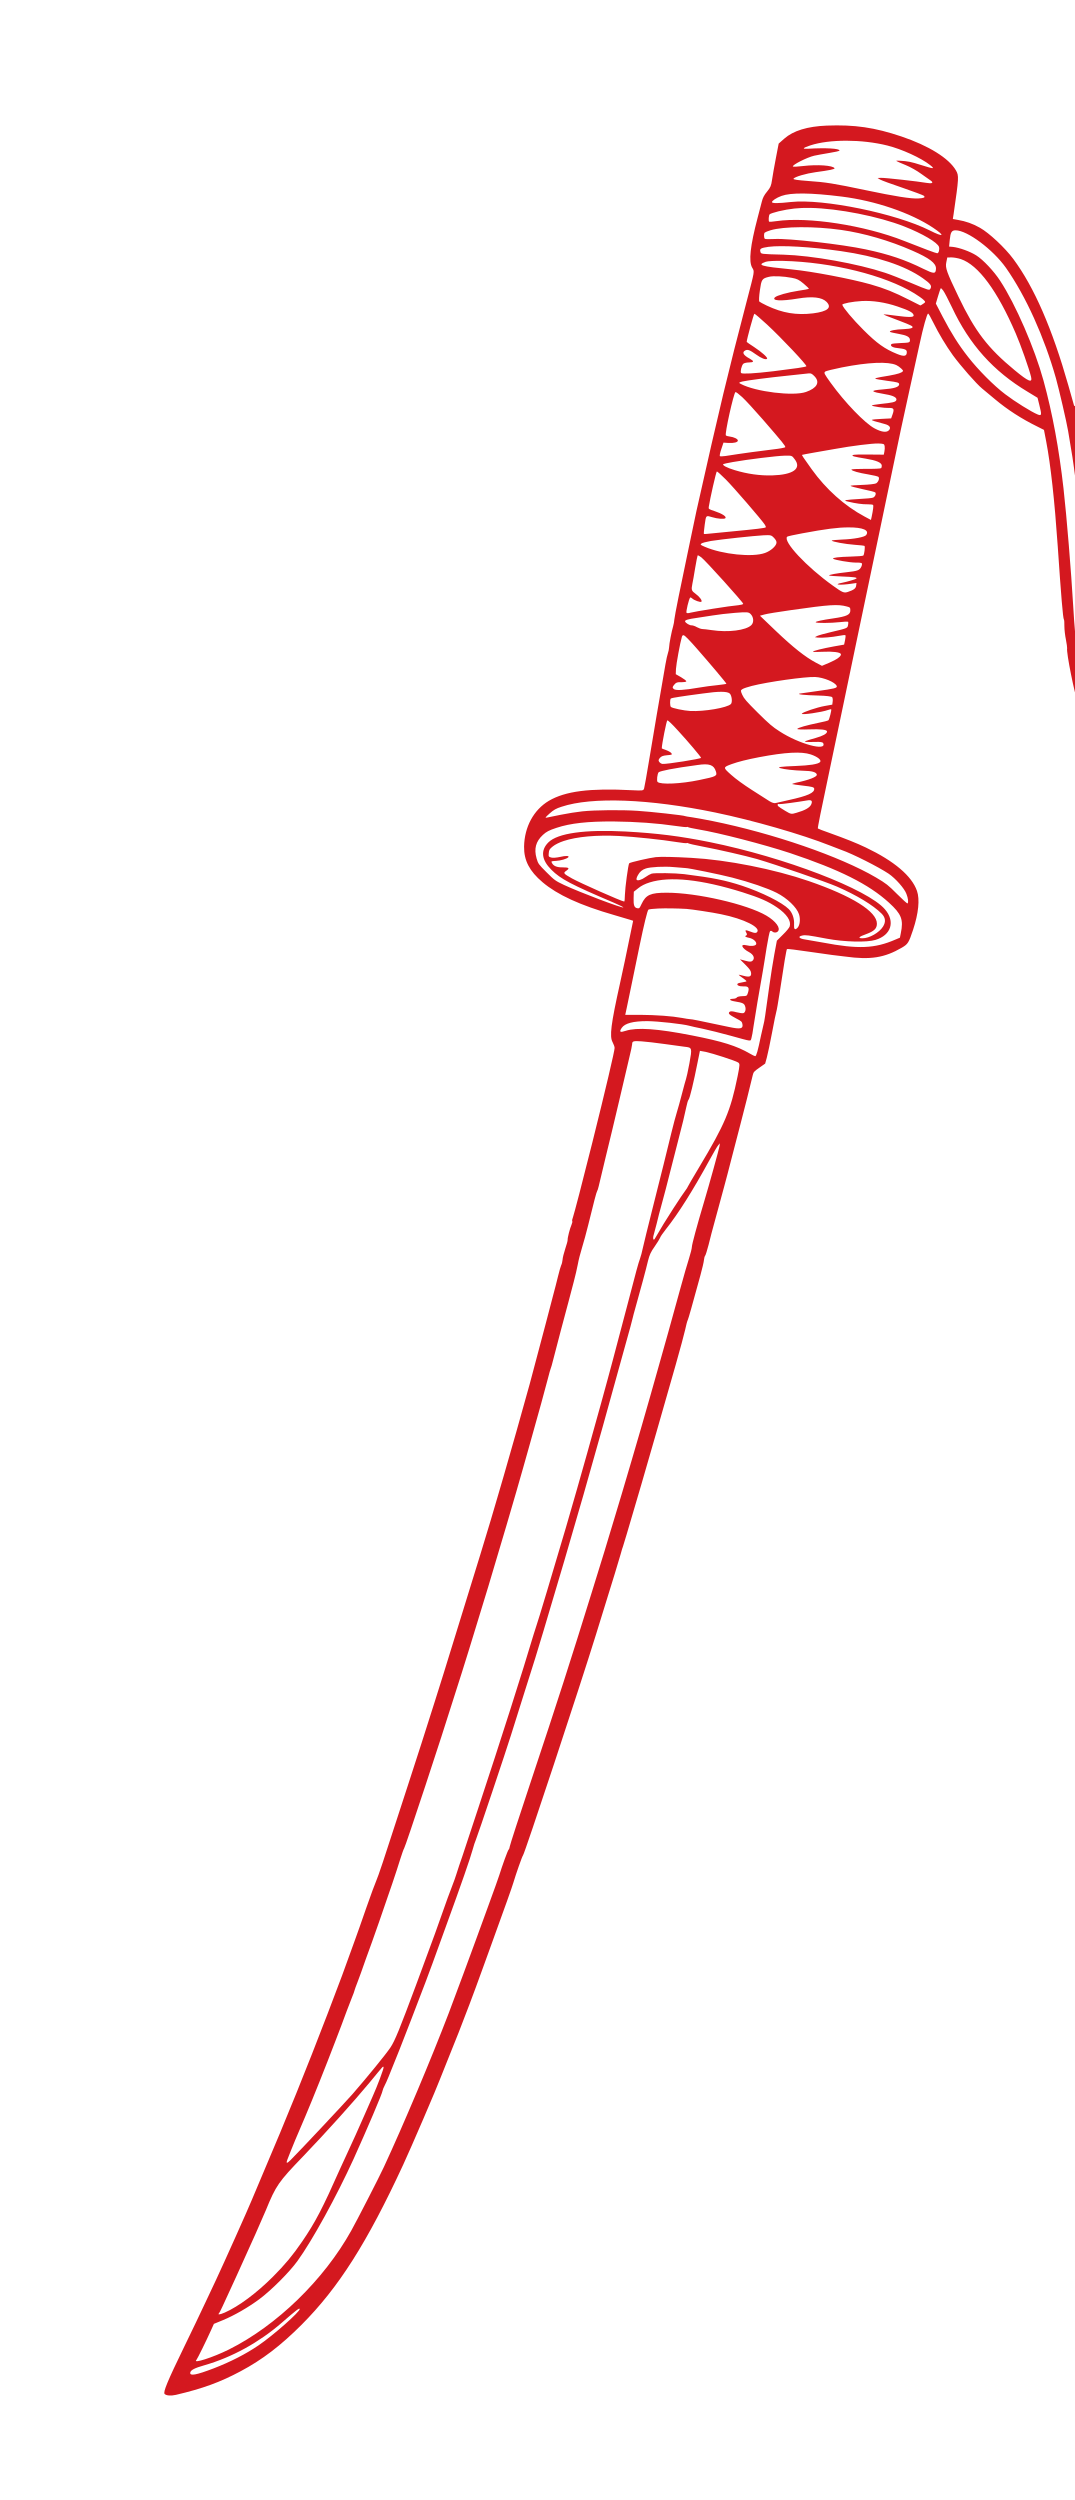
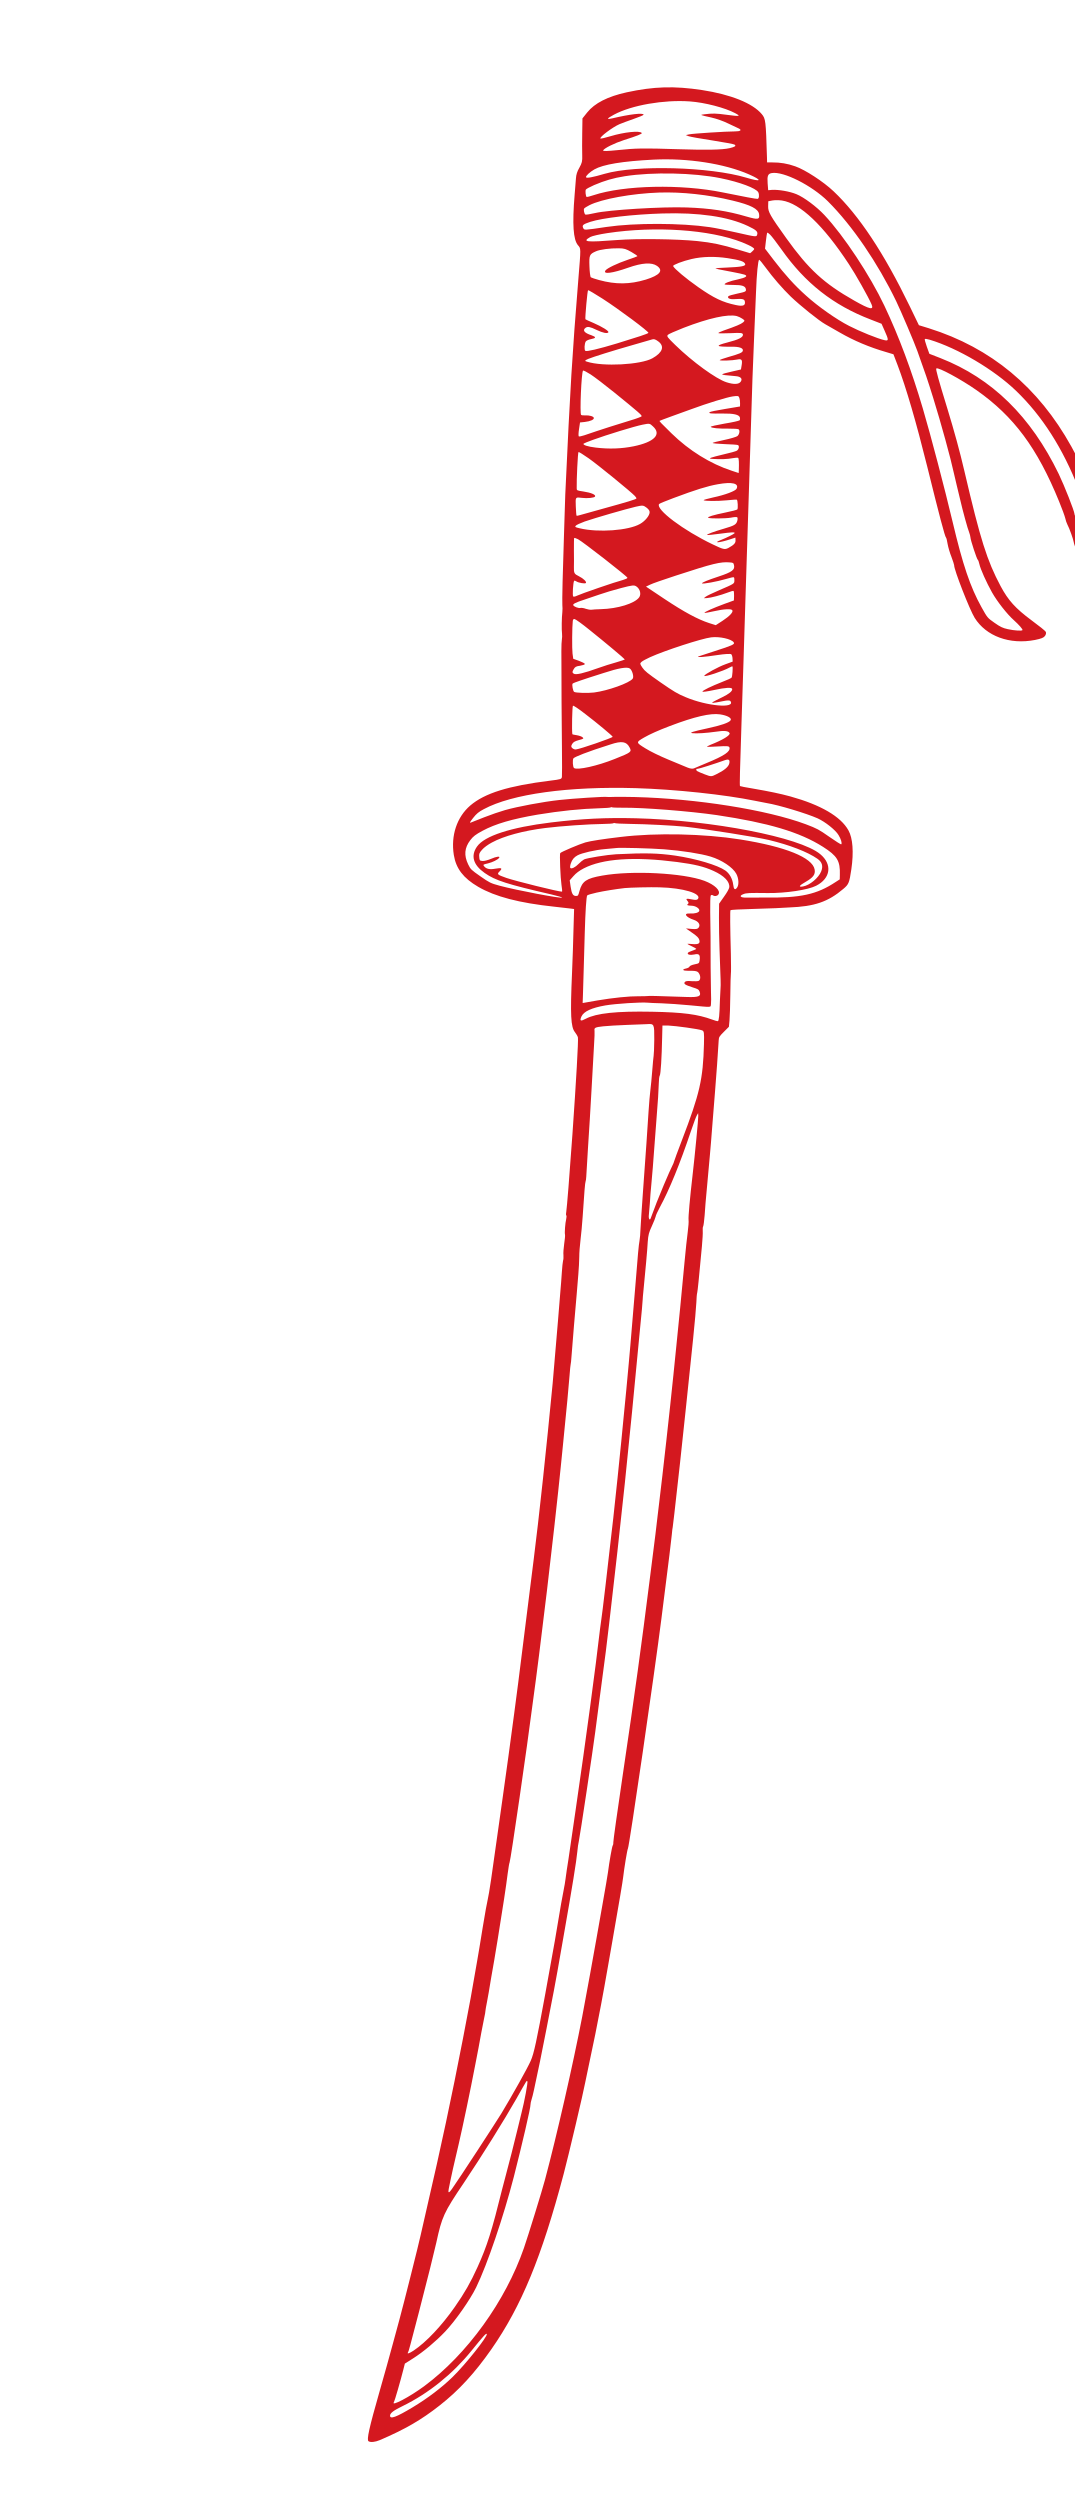
<svg xmlns="http://www.w3.org/2000/svg" version="1.0" viewBox="668 -635 1136 2642" preserveAspectRatio="xMidYMid meet">
-   <g transform="rotate(-45, 1235.0, 688.5)">
+   <g transform="rotate(-55, 1235.0, 688.5)">
    <g transform="translate(0,1377) scale(0.1,-0.1)" fill="#d4181f" stroke="none">
      <path d="M22315 13273 c-71 -48 -157 -108 -190 -133 -52 -39 -68 -45 -125 -51 -47 -4 -79 -14 -115 -36 -27 -16 -95 -56 -150 -88 -269 -157 -395 -259 -415 -333 -13 -49 4 -37 -295 -212 -688 -403 -974 -578 -1940 -1190 -44 -28 -132 -86 -196 -128 -64 -42 -151 -99 -194 -127 -261 -169 -564 -371 -585 -390 -14 -13 -41 -31 -60 -42 -49 -26 -160 -101 -190 -129 -14 -12 -36 -27 -50 -33 -14 -6 -61 -36 -105 -67 -44 -32 -116 -82 -160 -113 -111 -77 -408 -288 -675 -479 -124 -89 -236 -167 -249 -174 -22 -12 -27 -8 -104 77 -300 333 -505 491 -700 542 -181 46 -378 -12 -528 -157 -105 -102 -143 -224 -128 -404 17 -206 108 -452 291 -783 36 -66 74 -135 82 -151 l16 -31 -178 -117 c-97 -65 -271 -178 -387 -252 -377 -240 -477 -318 -496 -385 -7 -23 -19 -49 -28 -58 -23 -23 -383 -246 -871 -539 -383 -230 -669 -397 -702 -413 -21 -9 -38 -21 -38 -26 0 -5 -15 -14 -32 -21 -39 -15 -129 -68 -143 -85 -5 -6 -43 -28 -84 -48 -41 -21 -87 -48 -102 -62 -16 -13 -38 -27 -50 -30 -12 -4 -60 -31 -108 -60 -47 -29 -129 -77 -181 -107 -52 -31 -174 -102 -270 -158 -153 -90 -374 -218 -565 -328 -144 -82 -766 -431 -880 -492 -44 -23 -138 -75 -210 -115 -234 -130 -676 -365 -1715 -912 -58 -31 -184 -96 -280 -146 -96 -49 -281 -145 -410 -212 -129 -67 -311 -160 -405 -207 -93 -47 -246 -125 -340 -173 -360 -185 -577 -293 -618 -308 -23 -8 -148 -66 -277 -128 -129 -63 -278 -134 -330 -158 -89 -42 -191 -89 -355 -166 -78 -36 -69 -32 -395 -178 -576 -257 -1083 -472 -1680 -712 -140 -56 -266 -108 -280 -114 -77 -33 -695 -269 -865 -330 -27 -10 -140 -50 -250 -90 -110 -40 -328 -117 -485 -171 -385 -133 -500 -181 -500 -207 0 -25 32 -62 78 -91 247 -153 425 -236 660 -307 249 -76 492 -108 802 -108 555 1 1102 123 1957 437 181 66 832 326 918 366 22 10 130 56 240 103 201 85 270 115 533 233 130 59 209 95 377 174 33 15 139 65 235 110 389 182 587 276 625 297 83 45 265 133 278 133 24 0 1688 837 2192 1103 638 336 705 372 788 418 38 22 70 39 73 39 3 0 128 68 604 328 208 114 779 430 1150 637 146 81 296 168 334 192 38 25 79 49 92 53 20 8 126 67 429 240 61 35 123 73 138 86 16 13 34 24 42 24 7 0 55 25 106 55 52 31 101 60 109 65 8 5 92 52 185 106 94 53 211 120 260 149 50 28 167 97 260 152 94 55 238 140 320 188 129 75 369 219 466 279 28 17 36 18 104 6 l74 -13 58 33 c32 18 134 85 228 149 93 64 177 119 186 123 10 4 86 58 171 120 233 173 367 268 376 268 5 0 69 -82 143 -182 74 -100 141 -189 149 -198 8 -9 47 -59 87 -111 162 -214 284 -303 490 -357 72 -19 88 -15 218 50 163 82 278 176 319 261 73 150 53 393 -58 707 -38 106 -82 209 -162 379 -30 62 -54 116 -54 121 0 6 137 97 547 364 76 49 340 222 588 384 247 162 486 318 530 347 149 97 669 437 765 500 52 34 154 100 225 147 136 88 332 217 570 373 310 204 453 296 725 470 157 100 349 223 427 273 156 101 287 175 295 166 3 -3 -9 -49 -28 -103 -43 -127 -79 -271 -99 -394 -21 -137 -38 -390 -30 -467 3 -36 10 -114 16 -175 15 -171 52 -345 113 -523 l24 -73 -69 -102 c-142 -209 -381 -507 -699 -872 -344 -394 -500 -578 -500 -592 0 -5 -21 -29 -46 -53 -25 -25 -65 -75 -89 -112 -25 -36 -49 -69 -55 -73 -38 -23 -292 -405 -331 -496 -90 -211 -22 -468 174 -657 51 -48 72 -62 96 -62 19 0 34 7 40 18 5 9 11 96 13 192 6 214 31 322 108 475 140 275 279 456 778 1013 140 156 282 327 439 528 198 254 267 338 278 336 24 -3 56 -280 56 -480 -1 -482 -132 -876 -463 -1389 -43 -67 -91 -136 -107 -154 -16 -17 -35 -43 -42 -57 -19 -39 -96 -147 -115 -163 -9 -7 -41 -52 -72 -99 -202 -307 -288 -564 -253 -755 24 -131 126 -280 246 -359 58 -39 113 -47 135 -21 11 13 10 29 -1 88 -8 40 -14 122 -13 182 1 181 39 324 151 555 74 156 81 167 147 270 27 41 54 80 61 85 12 10 71 96 201 295 35 52 67 100 72 105 17 20 90 152 140 255 314 645 368 1293 160 1950 l-34 105 109 195 c304 545 479 990 533 1355 22 147 14 377 -16 483 -23 84 -58 156 -105 222 l-32 46 41 30 c316 236 328 247 345 309 39 144 -18 388 -154 663 -132 266 -260 438 -476 638 -151 139 -288 212 -414 220 l-80 5 -130 -88z m353 -162 c189 -95 433 -340 575 -577 80 -133 159 -344 173 -464 8 -70 0 -62 -66 65 -52 101 -72 131 -130 195 -35 39 -35 38 14 -80 20 -48 42 -126 50 -180 9 -52 18 -107 21 -122 7 -41 -15 -34 -49 15 -48 69 -273 351 -302 377 l-27 25 7 -30 c4 -16 52 -121 107 -231 54 -111 99 -209 99 -218 0 -25 -16 -19 -61 21 -59 53 -157 188 -330 453 -192 294 -239 359 -367 506 -69 80 -99 120 -89 122 24 5 135 -56 215 -117 116 -89 167 -122 170 -112 11 32 -98 157 -217 251 -45 35 -81 68 -81 73 0 20 173 -36 240 -78 24 -15 84 -57 133 -92 49 -36 91 -62 95 -59 15 16 -78 121 -223 250 -49 43 -34 46 43 7z m-593 -162 c97 -46 242 -194 446 -456 219 -282 393 -635 449 -914 31 -157 7 -154 -45 4 -125 379 -558 1035 -825 1250 -104 83 -150 129 -143 140 7 12 67 0 118 -24z m-137 -93 c104 -65 177 -123 263 -212 206 -214 448 -576 563 -840 84 -193 129 -370 107 -413 -14 -25 -50 -46 -61 -34 -9 9 -67 137 -155 340 -178 411 -536 900 -807 1102 -32 24 -58 46 -58 49 0 13 45 52 60 52 9 0 48 -20 88 -44z m-203 -81 c128 -68 361 -299 531 -525 146 -194 283 -443 378 -688 72 -183 84 -272 42 -311 -42 -39 -55 -26 -96 94 -68 202 -148 364 -285 575 -139 215 -496 663 -604 759 -39 35 -71 68 -71 74 0 15 31 47 45 47 7 0 34 -11 60 -25z m-138 -109 c110 -84 319 -319 510 -574 228 -305 370 -586 409 -814 17 -98 13 -124 -18 -134 -26 -8 -24 -12 -109 196 -39 96 -90 213 -114 260 -136 272 -418 677 -624 895 -167 176 -163 172 -151 194 16 30 31 26 97 -23z m-131 -92 c19 -9 80 -64 136 -123 355 -373 652 -866 738 -1223 11 -46 20 -98 20 -117 0 -32 -1 -33 -32 -27 -17 3 -32 7 -34 9 -1 1 -20 58 -42 127 -54 166 -96 265 -172 402 -107 191 -340 534 -479 703 -208 253 -230 294 -135 249z m-89 -136 c39 -23 112 -103 163 -178 33 -48 39 -67 45 -133 4 -42 4 -77 0 -77 -3 0 -44 28 -91 63 -91 67 -197 127 -226 127 -52 0 15 -75 162 -180 127 -91 190 -170 190 -238 0 -87 -63 -82 -186 13 -140 110 -226 230 -288 403 -14 40 -26 79 -26 87 0 8 39 43 87 79 94 71 105 74 170 34z m-371 -343 c8 -208 -4 -605 -18 -605 -12 0 -100 66 -283 209 -159 125 -255 211 -255 228 0 16 58 53 85 53 10 0 34 -14 52 -32 39 -38 50 -32 35 21 -23 75 -13 109 28 96 27 -9 37 -31 50 -111 11 -68 31 -114 50 -114 16 0 11 87 -9 185 -11 50 -18 91 -17 93 17 17 263 158 268 153 4 -3 10 -83 14 -176z m-608 -242 c43 -27 224 -166 386 -298 82 -66 158 -128 170 -137 16 -13 21 -27 20 -64 -2 -87 -69 -107 -181 -53 -127 61 -375 377 -427 547 -9 26 -4 27 32 5z m-120 -114 c2 -46 -4 -190 -13 -319 -23 -322 -28 -373 -40 -377 -5 -1 -53 31 -105 73 -83 66 -273 211 -407 308 -23 17 -43 36 -43 41 0 6 29 25 64 42 l64 32 33 -38 c40 -45 77 -67 90 -54 12 12 -3 55 -31 91 -11 13 -20 30 -20 37 0 20 374 258 395 252 6 -2 11 -41 13 -88z m1611 -175 c87 -78 166 -186 226 -307 59 -119 72 -163 56 -187 -13 -20 -50 16 -143 138 -38 50 -72 92 -74 92 -5 0 9 -34 69 -165 25 -55 48 -110 51 -122 13 -43 -16 -33 -80 26 -63 60 -124 100 -124 83 0 -5 23 -41 50 -80 50 -71 61 -107 38 -130 -19 -19 -24 -16 -93 48 -35 33 -69 60 -75 60 -25 0 -20 -32 13 -72 53 -66 60 -84 41 -103 -31 -31 -55 -15 -86 59 -55 129 -72 230 -72 431 0 160 14 320 30 346 7 11 102 -53 173 -117z m1230 -173 c88 -88 136 -423 96 -657 -63 -360 -231 -804 -452 -1199 -61 -108 -246 -405 -303 -485 -145 -205 -186 -261 -309 -420 -171 -221 -423 -525 -526 -635 -11 -12 -49 -55 -85 -95 -36 -41 -83 -95 -106 -120 -78 -86 -210 -245 -228 -275 -11 -16 -27 -35 -36 -42 -22 -16 -150 -187 -150 -200 0 -6 -12 -23 -27 -39 -37 -40 -116 -172 -169 -282 -48 -101 -97 -262 -108 -357 -9 -73 -24 -135 -34 -135 -12 0 -53 67 -80 132 -22 52 -26 79 -26 154 0 91 0 92 57 209 107 220 253 418 563 766 235 264 616 713 800 944 263 330 478 642 657 956 175 307 361 777 422 1070 25 118 30 285 11 368 -17 76 -68 184 -111 238 l-26 31 56 46 c62 51 85 56 114 27z m-3579 -145 c0 -114 -33 -566 -46 -628 -3 -16 -9 -28 -13 -28 -11 0 -84 57 -281 220 -96 80 -187 155 -202 166 -16 12 -28 24 -28 28 0 3 34 31 76 63 81 61 77 61 111 -2 26 -50 74 -105 90 -105 23 0 11 57 -27 133 -30 59 -30 63 -13 75 70 52 319 209 326 205 4 -2 7 -59 7 -127z m184 77 c126 -88 375 -282 435 -340 54 -52 54 -52 47 -100 -16 -124 -127 -106 -289 47 -93 88 -175 196 -241 320 -41 76 -57 130 -40 130 4 0 43 -26 88 -57z m1521 -107 c237 -159 390 -300 424 -389 6 -16 11 -44 11 -64 0 -33 -1 -35 -27 -29 -27 7 -79 39 -190 120 -29 21 -53 34 -53 28 0 -5 34 -53 75 -107 66 -85 74 -100 62 -113 -21 -20 -68 4 -162 85 -107 91 -110 76 -14 -59 50 -69 62 -114 34 -124 -18 -7 -45 9 -143 89 -40 32 -75 57 -78 55 -6 -7 76 -116 110 -147 36 -34 33 -48 -18 -73 l-44 -21 -73 66 c-40 37 -77 67 -82 67 -7 0 11 -36 65 -127 28 -47 21 -78 -17 -78 -35 0 -67 41 -91 119 -35 111 -29 420 12 671 19 115 22 125 42 125 9 0 79 -42 157 -94z m1698 -79 c87 -175 37 -509 -145 -966 -46 -118 -166 -368 -210 -439 -37 -60 -55 -19 -73 173 -35 365 -6 584 129 967 97 275 116 316 166 349 l44 29 32 -31 c17 -17 43 -54 57 -82z m-367 -105 c-3 -21 -30 -106 -59 -188 -148 -409 -169 -787 -66 -1198 l29 -119 -41 -68 c-56 -94 -65 -100 -83 -57 -27 63 -75 271 -91 393 -21 149 -20 386 1 555 19 161 53 309 111 493 l47 148 70 38 c39 21 75 39 80 40 5 0 6 -16 2 -37z m-3607 -134 c95 -69 359 -282 436 -351 56 -51 60 -57 59 -97 -1 -29 -7 -48 -20 -57 -28 -21 -103 -16 -160 11 -127 59 -330 308 -404 496 -19 48 -19 50 -2 50 10 0 51 -24 91 -52z m-194 -50 c8 -51 -23 -650 -34 -661 -4 -4 -25 8 -47 26 -57 50 -380 284 -414 302 -17 9 -30 21 -30 28 0 12 122 87 141 87 5 0 9 -10 9 -22 0 -28 31 -93 44 -93 16 0 24 49 16 101 -9 55 -4 64 50 100 19 12 82 56 140 98 58 41 108 75 112 75 4 1 10 -18 13 -41z m1632 -65 c60 -43 142 -100 182 -128 142 -98 318 -235 360 -280 39 -42 41 -47 27 -67 -8 -11 -27 -29 -43 -39 l-27 -18 -112 114 c-61 63 -116 115 -123 115 -16 0 -5 -19 69 -122 68 -94 90 -149 70 -173 -7 -8 -18 -15 -25 -15 -7 0 -62 50 -121 111 -60 60 -110 106 -112 100 -5 -15 31 -79 92 -164 31 -43 56 -85 56 -92 0 -20 -38 -38 -66 -31 -13 4 -65 45 -115 92 -50 47 -93 84 -95 81 -3 -3 26 -54 65 -114 39 -59 71 -113 71 -120 0 -18 -32 -32 -55 -23 -11 4 -61 45 -110 90 -50 45 -99 86 -109 92 -17 9 -17 6 4 -28 39 -64 86 -127 124 -163 20 -19 36 -40 36 -45 0 -10 -35 -37 -101 -80 l-27 -17 -22 73 c-70 230 -84 492 -42 748 25 153 31 180 36 180 2 0 53 -35 113 -77z m-2116 -356 c31 -23 92 -67 135 -99 44 -31 127 -97 187 -148 97 -83 107 -94 107 -125 0 -46 -37 -88 -77 -88 -79 0 -230 117 -335 260 -25 34 -53 69 -62 78 -8 9 -20 33 -26 54 -5 21 -17 44 -24 51 -17 13 -30 65 -21 80 7 12 38 -4 116 -63z m-231 -225 c-14 -217 -37 -482 -42 -487 -1 -2 -37 24 -79 58 -41 34 -110 87 -153 117 -139 98 -201 154 -201 181 0 20 5 24 36 27 31 3 42 -2 72 -35 20 -20 39 -34 44 -30 4 5 0 36 -9 70 l-17 62 41 38 c36 33 232 168 283 195 15 8 22 7 28 -4 5 -9 4 -95 -3 -192z m1648 71 c210 -144 311 -222 391 -302 109 -108 137 -180 74 -189 -26 -4 -122 61 -216 149 -43 39 -80 70 -82 67 -8 -8 75 -128 139 -202 36 -41 66 -79 66 -83 0 -11 -66 -63 -81 -63 -6 0 -51 38 -99 84 -95 90 -150 133 -150 118 0 -19 98 -156 139 -197 23 -21 41 -44 41 -51 0 -7 -14 -17 -31 -23 -38 -13 -58 -4 -149 69 -83 67 -150 113 -156 108 -2 -3 39 -51 91 -107 85 -92 107 -121 90 -121 -11 0 -91 44 -133 72 -94 64 -42 0 61 -76 l40 -30 -22 -17 c-23 -19 -50 -15 -110 15 -38 20 -44 34 -64 156 -57 340 -44 710 24 710 6 0 68 -39 137 -87z m-3841 -245 c303 -152 714 -596 1105 -1191 227 -346 482 -807 612 -1107 20 -47 43 -98 51 -115 55 -113 151 -406 176 -532 16 -87 8 -227 -18 -283 -20 -46 -47 -80 -63 -80 -5 0 -8 66 -8 148 0 137 -2 156 -34 282 -110 423 -439 1099 -801 1645 -44 66 -99 146 -123 178 -24 31 -44 60 -44 62 0 11 -225 292 -316 395 -112 128 -311 323 -417 409 -43 35 -127 96 -186 135 -60 39 -117 77 -127 84 -16 11 -8 12 53 9 56 -3 86 -11 140 -39z m1701 -58 c37 -27 72 -53 77 -57 6 -5 62 -48 126 -96 135 -101 199 -166 199 -201 0 -30 -45 -86 -70 -86 -56 0 -256 142 -355 251 -45 50 -115 157 -115 176 0 15 47 63 62 63 5 0 39 -22 76 -50z m1484 -188 c333 -250 394 -304 443 -389 18 -31 18 -33 0 -53 -33 -36 -71 -24 -190 65 -95 71 -154 109 -160 103 -8 -8 108 -122 181 -180 35 -27 64 -54 64 -59 0 -5 -11 -16 -24 -24 -29 -19 -24 -22 -181 75 -60 38 -121 71 -134 75 l-24 7 19 -25 c28 -35 109 -103 171 -145 29 -19 53 -39 53 -43 0 -5 -18 -21 -40 -35 l-40 -26 -87 61 c-104 72 -192 125 -199 119 -2 -3 30 -35 72 -73 80 -72 130 -137 119 -154 -11 -19 -68 -11 -150 22 l-79 32 -22 70 c-37 121 -56 284 -62 534 l-5 234 42 -24 c23 -12 128 -88 233 -167z m-3380 126 c139 -70 281 -184 474 -379 170 -174 313 -339 434 -502 35 -48 68 -87 72 -87 4 0 8 -4 8 -10 0 -5 27 -47 59 -92 131 -183 380 -607 509 -863 246 -493 356 -821 369 -1111 8 -179 -16 -235 -141 -317 l-39 -26 -49 20 c-221 87 -350 206 -563 519 -44 63 -94 135 -112 159 -37 50 -32 76 10 48 31 -20 46 -40 160 -207 106 -155 270 -328 355 -373 153 -82 286 -12 299 157 23 278 -362 1141 -806 1811 -178 268 -327 460 -552 711 -287 319 -519 494 -657 494 -119 0 -182 -78 -182 -227 0 -138 37 -258 220 -711 23 -57 39 -106 37 -108 -11 -11 -214 440 -276 611 -34 95 -36 107 -36 225 0 120 1 127 29 178 52 93 121 133 223 129 50 -2 79 -11 155 -49z m1634 -184 c-6 -150 -24 -365 -31 -373 -8 -7 -306 209 -333 242 -8 9 -12 26 -10 39 2 18 10 24 34 26 24 2 41 -6 75 -34 40 -34 44 -35 47 -16 2 11 -6 40 -17 63 -12 23 -20 44 -18 45 28 28 243 172 250 167 6 -4 8 -59 3 -159z m-1679 32 c129 -64 294 -202 451 -376 107 -118 297 -353 386 -477 33 -46 63 -83 68 -83 4 0 8 -5 8 -10 0 -6 37 -66 83 -133 103 -151 252 -390 313 -499 101 -185 344 -683 392 -804 83 -211 132 -409 132 -536 0 -60 -29 -95 -87 -108 -73 -17 -189 15 -240 66 -38 38 -17 40 58 4 82 -38 122 -39 159 -2 91 91 21 392 -191 827 -169 347 -451 769 -703 1050 -126 141 -216 235 -261 272 -48 39 -230 153 -245 153 -14 0 -216 -154 -267 -203 -29 -28 -54 -49 -56 -46 -19 22 -192 472 -218 564 -28 101 -27 107 16 99 46 -8 45 5 -4 54 -43 42 -57 77 -46 112 6 20 8 19 47 -16 37 -33 93 -64 117 -64 24 0 -5 32 -58 64 -31 20 -64 47 -71 62 -14 25 -13 28 15 51 25 22 36 25 80 20 31 -3 81 -20 122 -41z m1324 -254 c83 -57 113 -79 245 -179 100 -74 122 -120 89 -183 -24 -47 -32 -45 -190 59 -164 107 -325 254 -325 297 0 16 60 64 81 64 8 0 53 -26 100 -58z m1239 8 c149 -88 474 -333 542 -408 60 -66 110 -187 94 -227 -8 -23 -36 -6 -191 112 -72 54 -137 103 -144 108 -28 16 29 -53 125 -154 58 -61 94 -107 92 -117 -2 -9 -15 -26 -29 -36 l-26 -20 -66 46 c-68 48 -212 119 -229 114 -18 -6 160 -139 225 -169 15 -7 27 -15 27 -18 0 -8 -88 -61 -102 -61 -7 0 -48 24 -92 54 -108 71 -193 119 -206 114 -6 -2 32 -43 85 -92 90 -83 132 -136 118 -150 -16 -16 -64 -2 -133 37 -42 24 -84 46 -94 50 -17 7 -17 6 -5 -10 8 -10 38 -40 68 -68 39 -37 53 -56 48 -68 -34 -90 -186 174 -237 413 -20 89 -23 136 -24 305 0 171 2 207 18 249 17 44 20 47 45 41 14 -3 55 -24 91 -45z m-732 -435 c64 -30 148 -80 257 -154 232 -158 359 -272 405 -364 35 -70 40 -127 12 -127 -31 0 -102 52 -212 154 -112 104 -149 132 -131 99 20 -38 88 -123 153 -192 65 -67 87 -108 73 -130 -12 -21 -101 18 -217 95 -21 13 -38 21 -38 18 0 -3 32 -46 71 -95 59 -74 69 -92 59 -104 -28 -34 -102 -6 -275 105 -55 35 -109 69 -121 76 -13 8 -25 30 -32 61 -5 26 -27 122 -47 213 -22 100 -39 206 -42 268 -7 119 -6 119 85 77z m5176 -62 c97 -297 131 -737 81 -1057 -59 -377 -214 -754 -469 -1135 -75 -112 -136 -207 -136 -212 0 -4 -13 -23 -29 -41 -93 -108 -272 -427 -329 -588 -39 -112 -50 -169 -62 -328 -5 -73 -12 -138 -15 -143 -21 -33 -97 84 -121 186 -48 207 62 476 354 866 35 46 68 95 73 109 6 14 16 30 23 35 25 20 181 255 250 378 329 590 423 1157 286 1725 l-30 123 46 65 c25 35 49 64 54 64 5 0 15 -21 24 -47z m-6599 -76 c47 -23 156 -122 220 -199 38 -46 74 -87 79 -93 21 -19 213 -310 279 -422 97 -164 184 -342 218 -445 39 -119 42 -259 7 -328 -25 -49 -77 -90 -114 -90 -38 0 -37 18 2 52 45 40 74 99 74 153 0 100 -75 325 -175 525 -84 165 -155 273 -346 519 -57 73 -211 231 -239 246 -14 7 -45 16 -70 20 -52 8 -93 31 -87 48 2 7 21 17 43 23 40 12 73 9 109 -9z m-75 -133 c200 -105 409 -364 621 -769 87 -167 124 -262 144 -370 23 -121 6 -208 -47 -236 -13 -7 -61 -12 -112 -11 l-91 0 -121 -83 c-67 -46 -189 -135 -271 -197 -273 -207 -302 -228 -325 -241 -13 -7 -63 -39 -113 -71 -135 -89 -187 -118 -195 -109 -4 4 -13 31 -20 58 -42 158 -113 295 -297 569 -208 310 -351 474 -461 530 -58 29 -59 42 -7 52 58 10 135 -35 240 -140 78 -79 247 -290 281 -351 6 -11 40 -66 77 -121 36 -56 107 -173 156 -260 120 -211 104 -191 138 -174 15 8 62 40 103 72 73 54 334 241 482 343 39 28 132 94 205 148 74 53 140 97 148 97 8 0 15 -8 15 -18 0 -23 19 -42 41 -42 48 0 62 91 33 204 -60 230 -348 691 -574 916 -121 121 -170 140 -273 103 -47 -17 -49 -17 -62 0 -19 27 -8 51 47 103 l50 47 60 -7 c40 -4 82 -18 128 -42z m-131 -259 c59 -54 144 -142 209 -215 33 -38 170 -223 217 -296 139 -209 203 -404 134 -404 -15 0 -26 13 -42 50 -25 56 -32 61 -41 25 -4 -16 -11 -22 -21 -19 -20 8 -19 -5 5 -41 25 -37 26 -90 3 -99 -18 -7 -55 23 -81 67 -36 60 -56 11 -30 -74 15 -51 -1 -89 -37 -89 -19 0 -31 11 -55 53 l-30 52 0 -81 c0 -66 -4 -86 -19 -105 -25 -30 -46 -20 -80 40 -13 23 -25 41 -26 39 -2 -2 1 -25 6 -52 5 -27 7 -51 5 -54 -3 -2 -20 8 -39 22 -19 14 -39 26 -45 26 -23 0 -11 -33 22 -64 40 -36 36 -55 -16 -82 -30 -15 -31 -15 -67 19 -20 19 -42 32 -49 30 -7 -3 -24 5 -38 18 -36 34 -41 15 -8 -31 49 -68 56 -86 43 -112 -13 -30 -43 -50 -64 -42 -9 4 -30 31 -47 60 -20 36 -36 54 -49 54 -24 0 -24 -18 1 -99 19 -59 19 -66 5 -88 -29 -43 -54 -27 -122 77 -184 283 -219 336 -233 350 -8 9 -32 41 -52 71 -59 86 -169 213 -289 335 l-111 111 74 48 c40 27 145 96 233 153 88 58 230 151 316 208 187 123 320 204 336 204 6 0 43 -29 82 -65z m1683 -123 c3 -8 159 -127 236 -181 40 -28 41 -45 3 -61 -35 -14 -91 1 -175 48 -48 26 -51 29 -68 97 -10 39 -18 78 -18 88 0 17 16 24 22 9z m-2801 -744 c30 -34 100 -123 156 -197 56 -75 112 -149 126 -166 51 -63 50 -64 -88 -160 -69 -47 -134 -89 -143 -92 -9 -4 -71 -39 -137 -78 -66 -39 -147 -85 -180 -102 -33 -17 -121 -68 -195 -113 -177 -108 -361 -219 -715 -430 -159 -95 -319 -192 -355 -215 -36 -24 -83 -51 -105 -61 -44 -20 -124 -66 -415 -237 -180 -105 -470 -274 -548 -319 -18 -10 -93 -53 -165 -95 -73 -42 -181 -104 -242 -138 -60 -34 -184 -103 -275 -155 -91 -51 -181 -102 -200 -113 -174 -98 -492 -275 -715 -397 -383 -209 -942 -510 -948 -510 -2 0 -44 -22 -93 -48 -352 -191 -1041 -547 -1709 -883 -242 -122 -456 -229 -475 -239 -19 -10 -64 -32 -100 -49 -36 -18 -76 -38 -90 -46 -14 -8 -70 -35 -125 -59 -55 -24 -165 -75 -245 -114 -151 -73 -212 -102 -745 -347 -461 -211 -586 -264 -668 -280 -84 -17 -402 -49 -632 -65 -135 -8 -806 -30 -957 -30 -54 0 -61 9 -20 27 15 6 54 24 87 38 59 26 130 55 375 153 176 71 522 219 785 337 151 67 166 74 307 139 42 19 105 47 140 62 35 14 68 30 73 34 6 4 42 21 81 38 39 17 146 67 238 112 92 44 169 80 171 80 4 0 354 170 590 286 83 41 192 96 244 124 52 27 100 50 106 50 18 0 1137 564 1505 758 47 24 155 81 240 124 85 44 187 97 225 118 39 21 111 59 160 85 50 26 155 82 235 125 80 42 179 95 220 117 250 133 952 516 1150 628 41 23 131 74 200 112 341 191 554 312 643 365 54 32 100 58 103 58 4 0 43 22 88 49 44 27 167 98 271 159 105 60 231 133 280 162 50 29 133 78 185 108 52 30 124 75 159 99 35 25 105 66 156 93 51 27 146 81 212 121 214 130 315 189 324 189 5 0 26 11 47 24 20 13 141 87 267 164 127 76 363 222 525 322 162 101 342 212 400 248 58 35 112 70 120 78 23 23 34 17 91 -48z m402 -560 c41 -64 153 -282 162 -319 6 -24 -2 -31 -107 -101 -311 -206 -455 -264 -966 -392 -123 -31 -227 -58 -232 -61 -4 -3 -24 -7 -44 -10 -21 -2 -121 -22 -224 -44 -159 -35 -224 -50 -366 -88 -29 -8 -14 20 20 37 17 9 64 36 105 61 41 26 128 77 194 114 66 37 197 114 290 170 94 56 215 128 270 160 168 98 287 171 344 209 29 20 60 36 69 36 17 0 169 93 342 209 58 39 106 71 107 71 0 0 17 -24 36 -52z m-601 -806 c-24 -18 -361 -209 -537 -304 -226 -122 -401 -223 -422 -242 -12 -12 -61 -41 -109 -66 -49 -25 -174 -94 -279 -154 -236 -135 -637 -361 -780 -440 -44 -25 -78 -44 -270 -151 -324 -181 -910 -501 -1190 -650 -49 -26 -112 -60 -140 -75 -70 -39 -150 -81 -560 -297 -670 -353 -1060 -554 -1880 -964 -340 -170 -626 -316 -635 -324 -9 -8 -24 -15 -33 -15 -13 0 -161 -69 -262 -122 -16 -9 -158 -76 -315 -149 -157 -72 -307 -143 -335 -156 -74 -36 -588 -271 -756 -347 -477 -213 -1175 -497 -1634 -665 -102 -38 -603 -199 -720 -232 -572 -163 -1265 -153 -1802 26 -179 60 -383 165 -321 165 13 0 227 73 337 115 l63 24 96 -40 c118 -49 280 -93 427 -115 155 -23 427 -23 570 0 264 42 776 191 1185 344 323 122 705 275 727 294 7 5 31 16 55 23 44 14 77 28 378 157 161 70 484 213 605 268 28 13 68 31 90 40 22 9 108 49 190 87 83 39 249 117 370 173 442 206 704 333 784 379 36 21 82 44 101 51 37 14 895 441 1045 520 50 26 205 107 345 180 405 210 474 246 675 355 534 288 839 455 1315 718 334 185 974 545 1345 757 99 56 216 123 260 147 44 25 85 49 90 53 6 4 46 28 90 52 164 92 372 211 442 255 60 36 89 47 160 59 49 9 96 20 106 25 10 6 57 14 105 20 206 23 498 89 847 192 83 24 161 45 175 45 l25 2 -23 -18z m-9394 -4373 c-4 -11 -191 -96 -303 -138 -27 -11 -115 -45 -195 -76 -136 -53 -298 -115 -450 -170 -36 -13 -94 -35 -130 -48 -435 -168 -592 -217 -831 -262 -174 -33 -304 -45 -485 -45 -243 0 -476 34 -626 92 -53 21 -74 38 -48 38 11 0 72 22 415 150 335 125 624 236 705 270 260 109 304 117 680 124 352 7 795 31 1050 55 236 23 222 23 218 10z m-3567 -888 c265 -147 580 -239 899 -261 199 -14 242 -19 235 -31 -15 -23 -394 0 -582 36 -157 30 -332 86 -503 162 -184 82 -242 122 -208 145 22 15 68 0 159 -51z" />
    </g>
  </g>
</svg>
